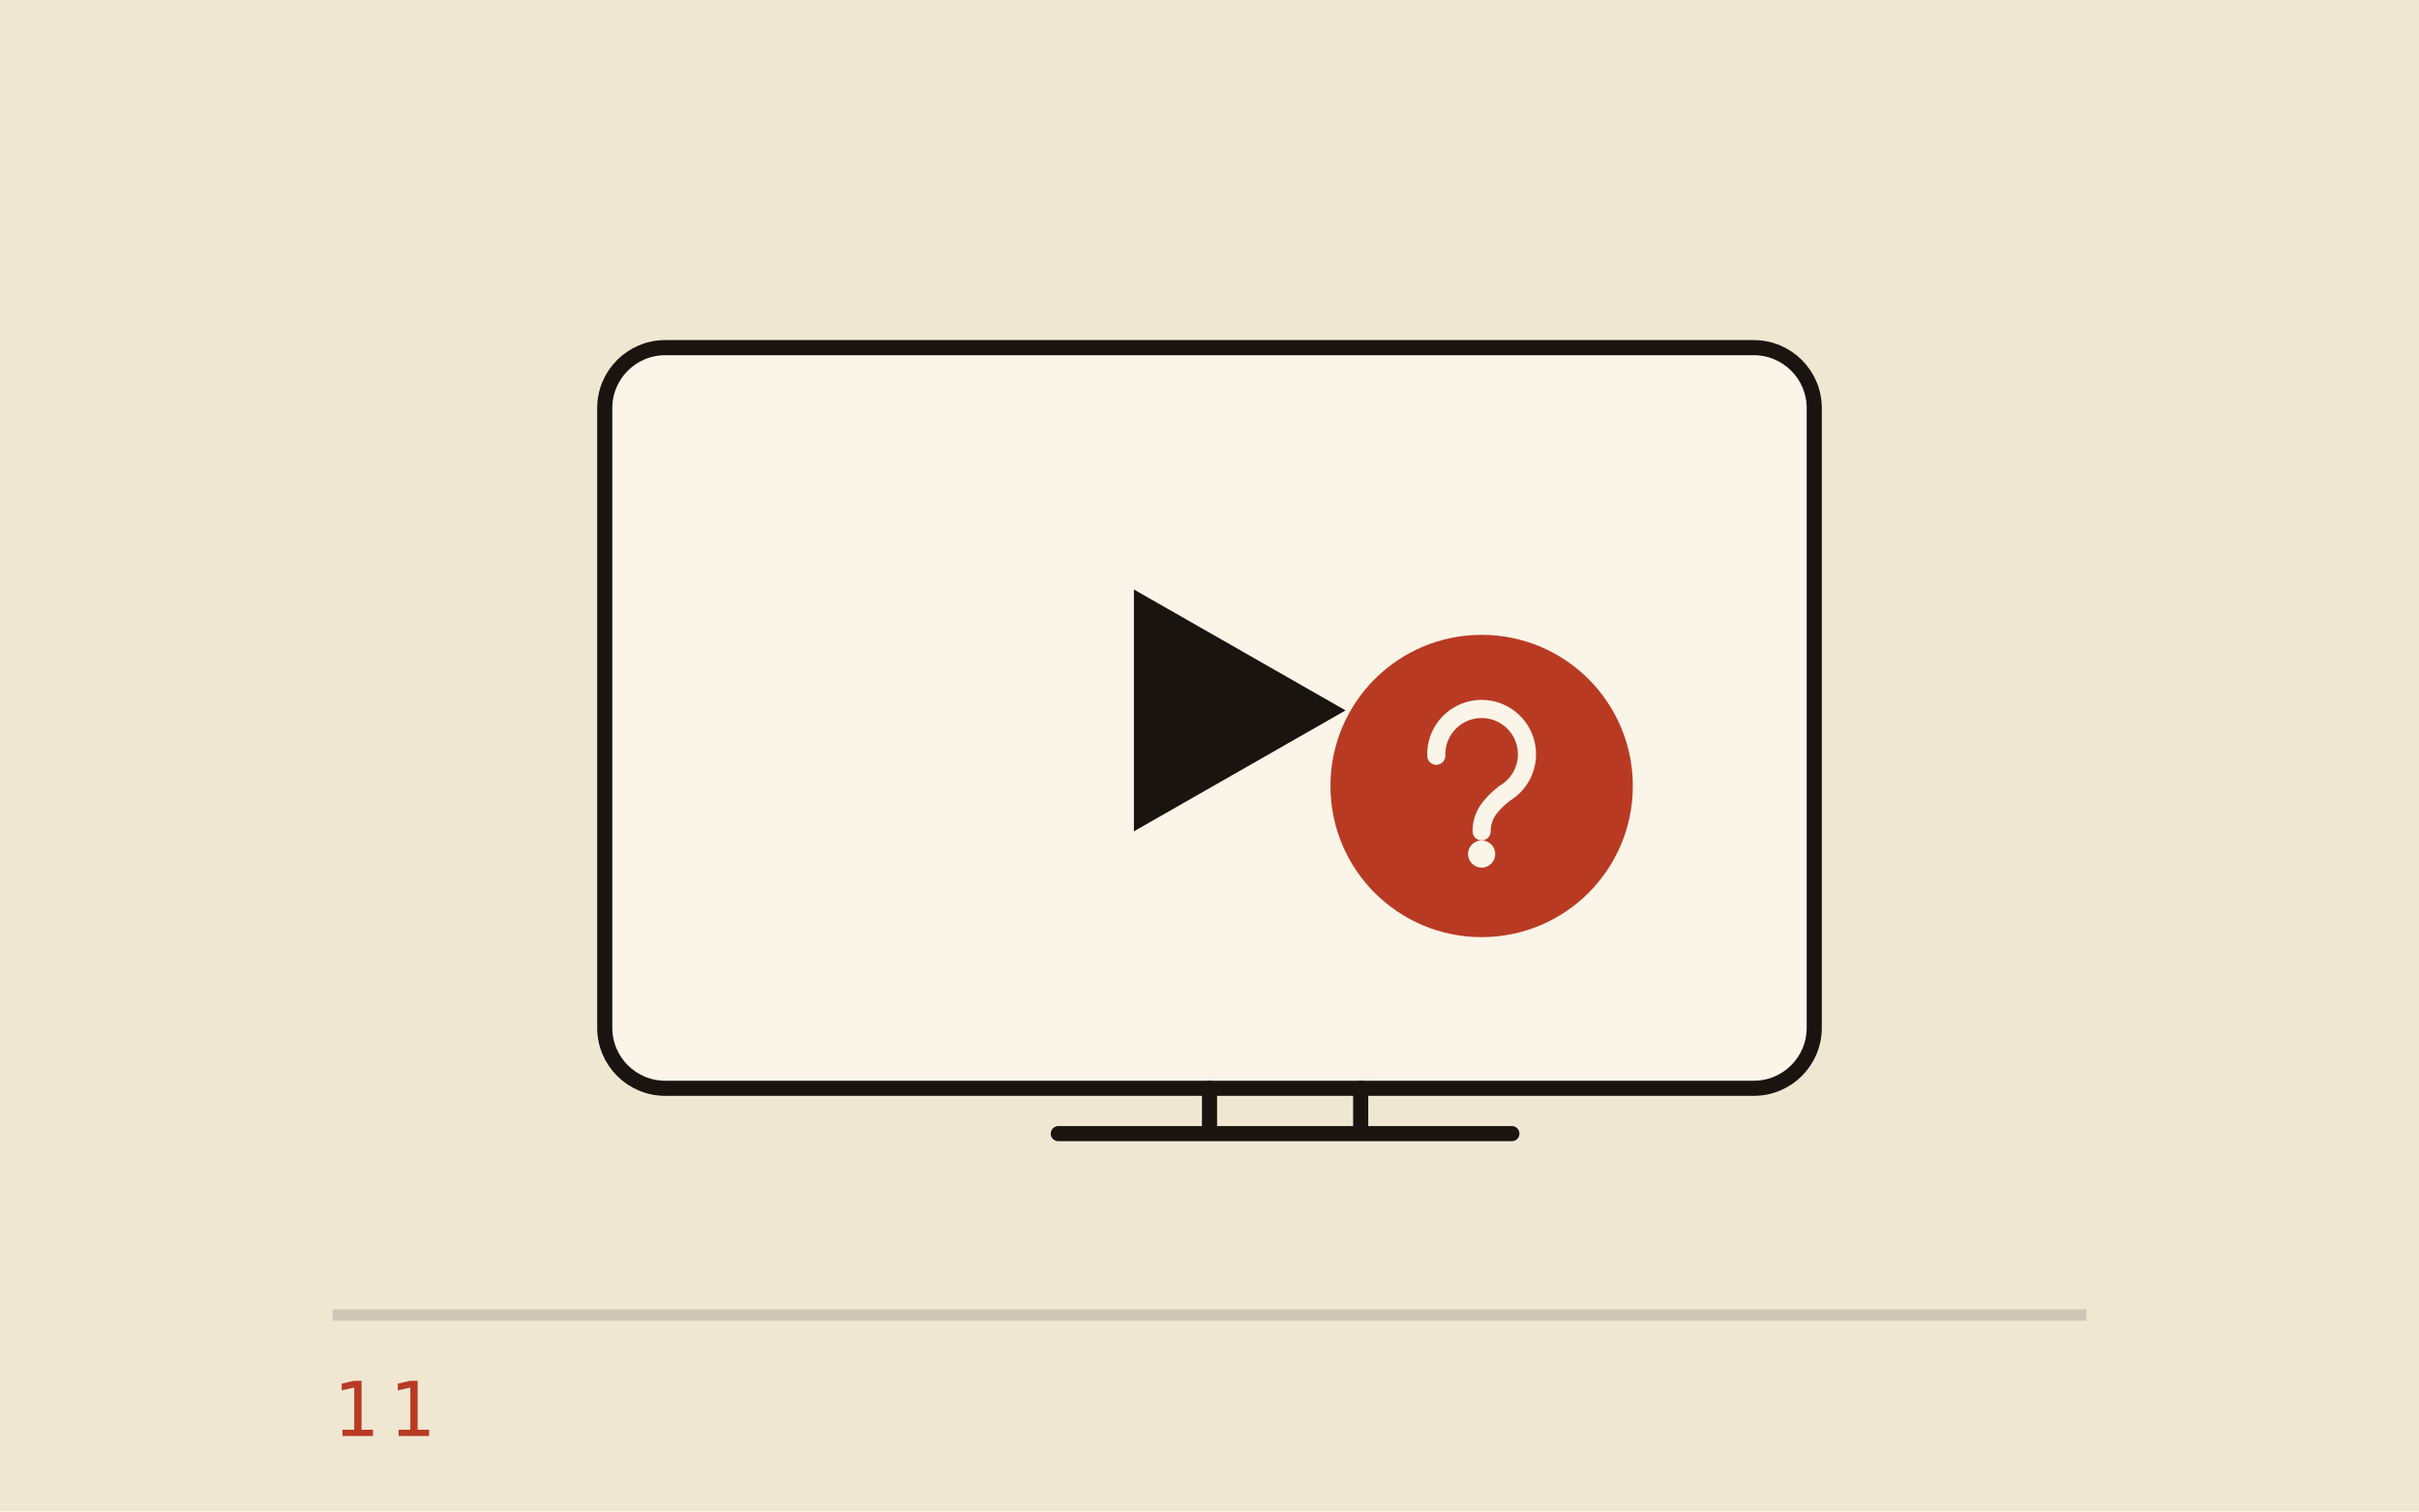
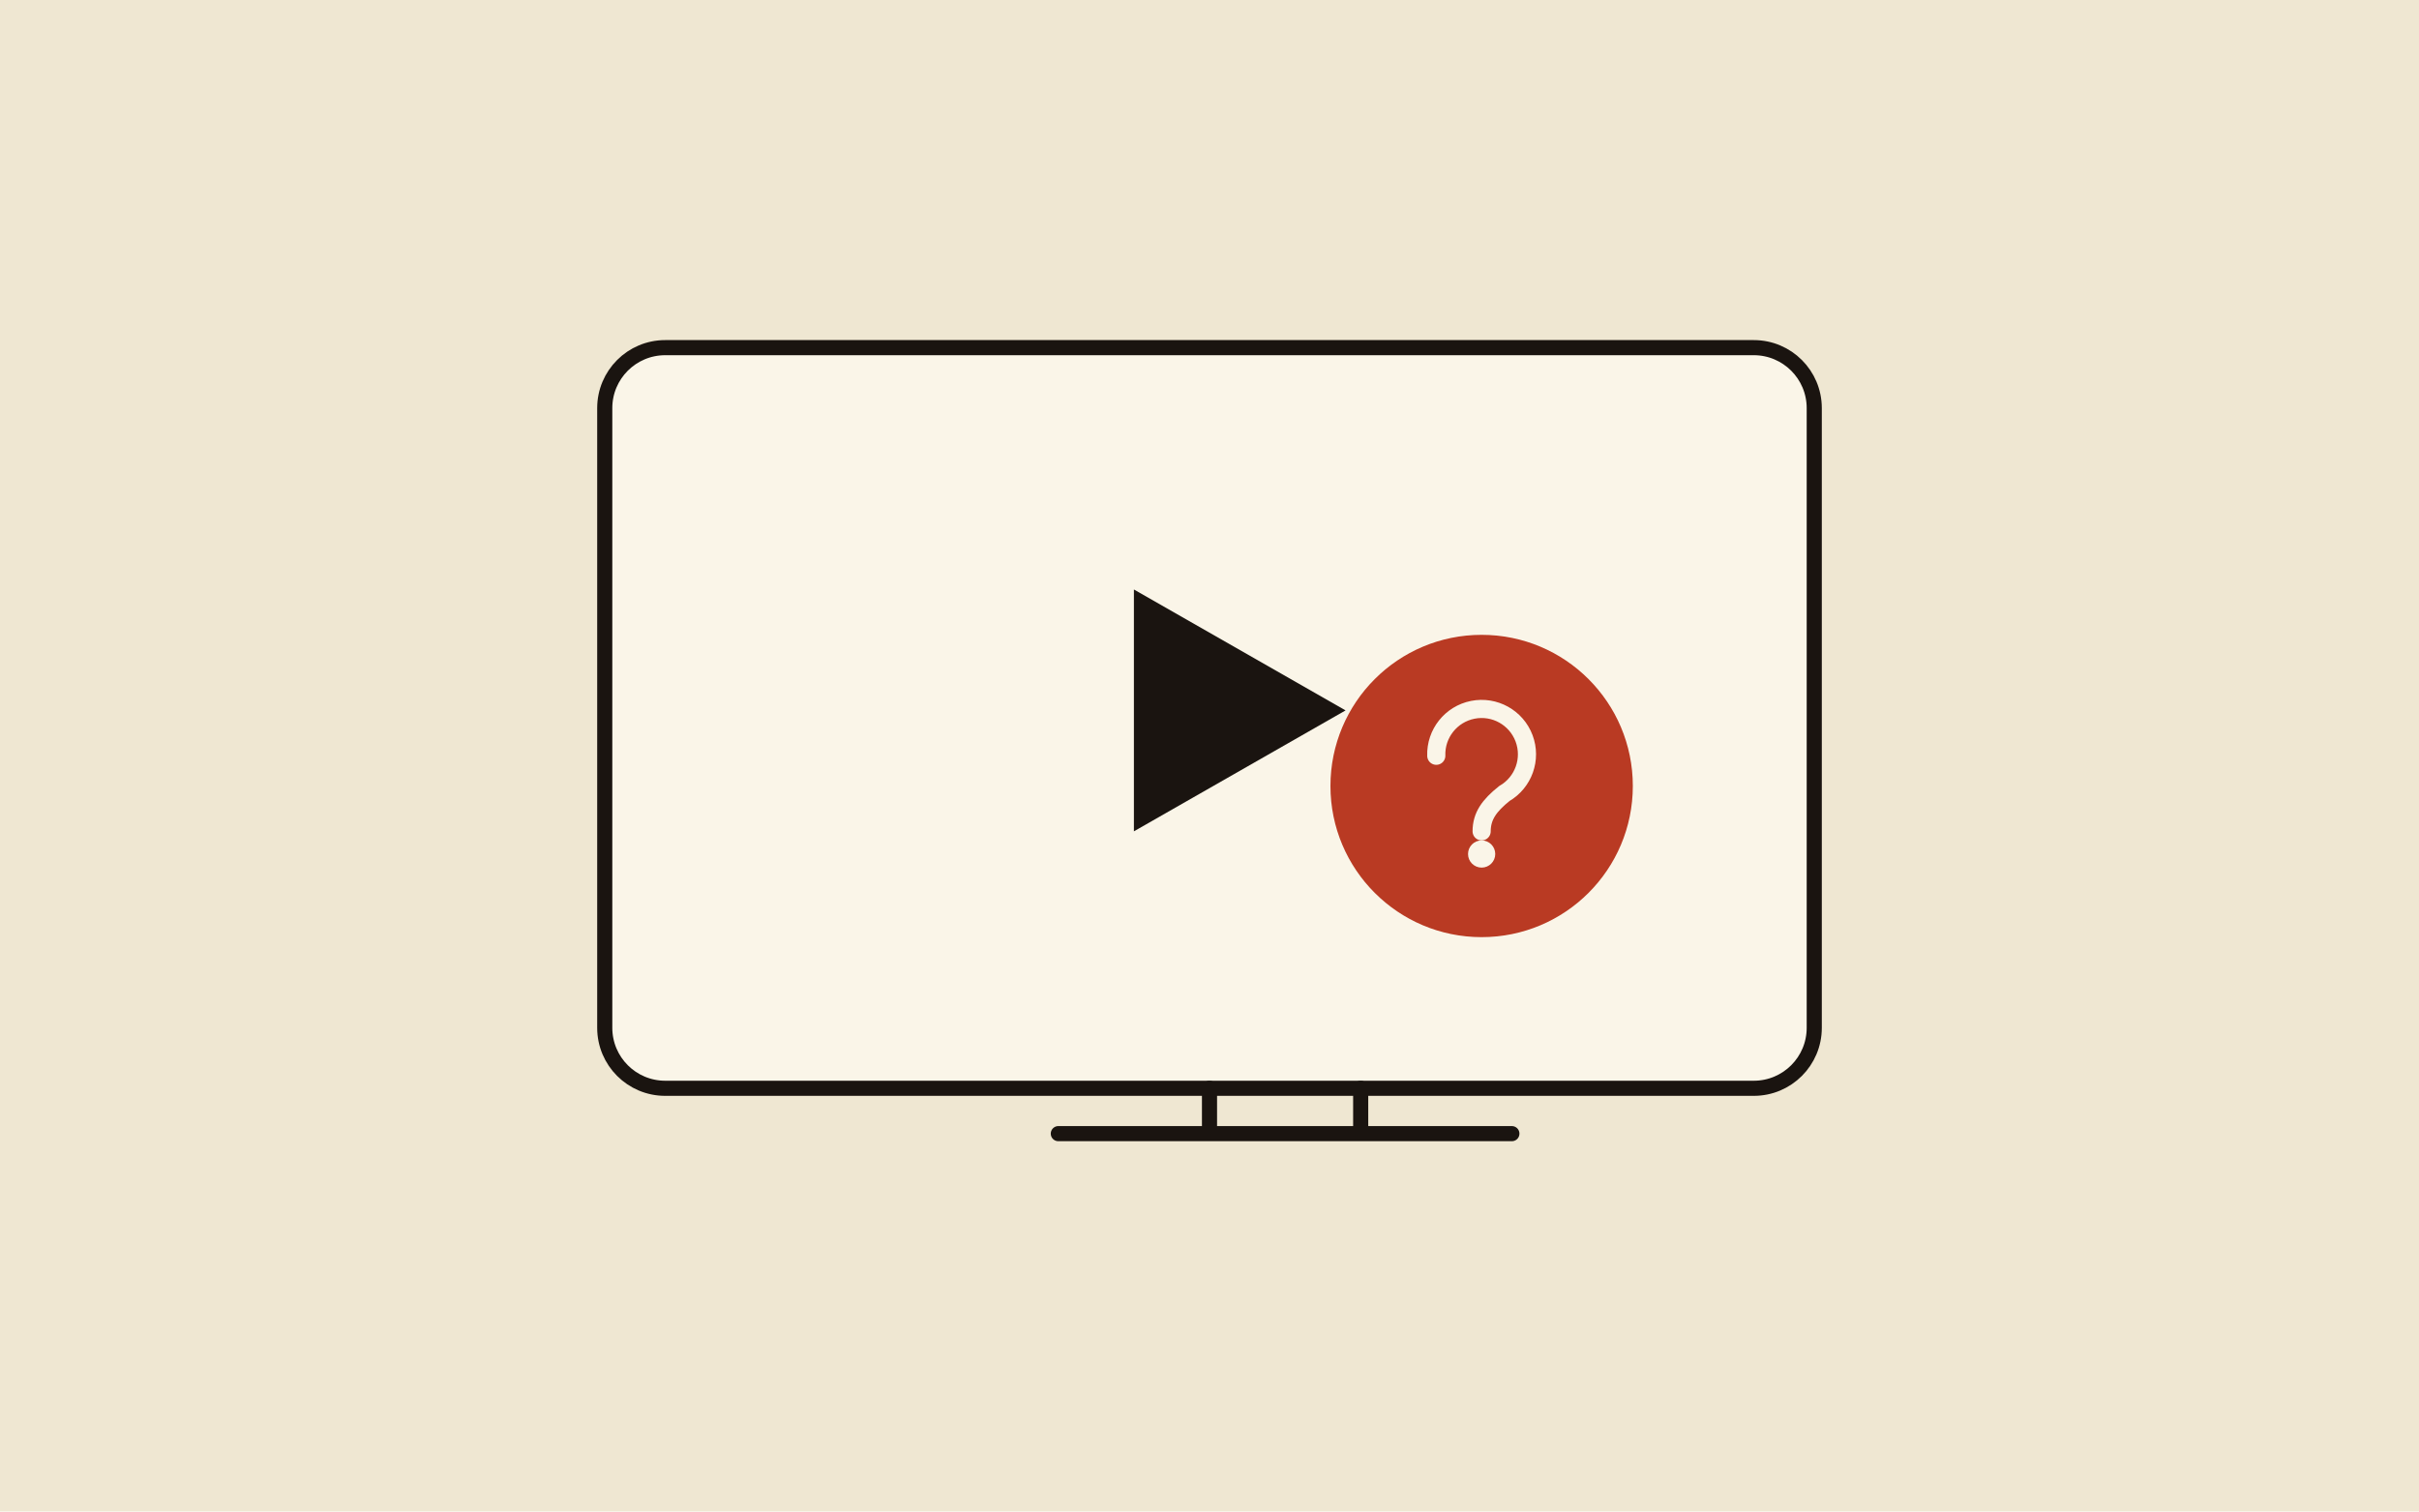
<svg xmlns="http://www.w3.org/2000/svg" viewBox="0 0 320 200" role="img" aria-label="Illustration: a television screen with a play button and a quiz prompt">
  <rect width="320" height="200" fill="#EFE7D2" />
  <rect x="80" y="46" width="160" height="98" rx="8" fill="#FAF5E8" stroke="#1A1410" stroke-width="2" />
  <path d="M140 150 H200 M160 144 V150 M180 144 V150" stroke="#1A1410" stroke-width="2" stroke-linecap="round" fill="none" />
  <path d="M150 78 v32 l28 -16 z" fill="#1A1410" />
  <g transform="translate(196,104)">
    <circle cx="0" cy="0" r="20" fill="#B93A23" />
    <path d="M-6 -4 a6 6 0 1 1 9 5 c-2 1.6 -3 3 -3 5" fill="none" stroke="#FAF5E8" stroke-width="2.4" stroke-linecap="round" />
    <circle cx="0" cy="9" r="1.8" fill="#FAF5E8" />
  </g>
-   <line x1="44" y1="174" x2="276" y2="174" stroke="#1A141026" stroke-width="1.5" />
-   <text x="44" y="190" font-family="ui-monospace,monospace" font-size="10" letter-spacing="1.4" fill="#B93A23">11</text>
</svg>
